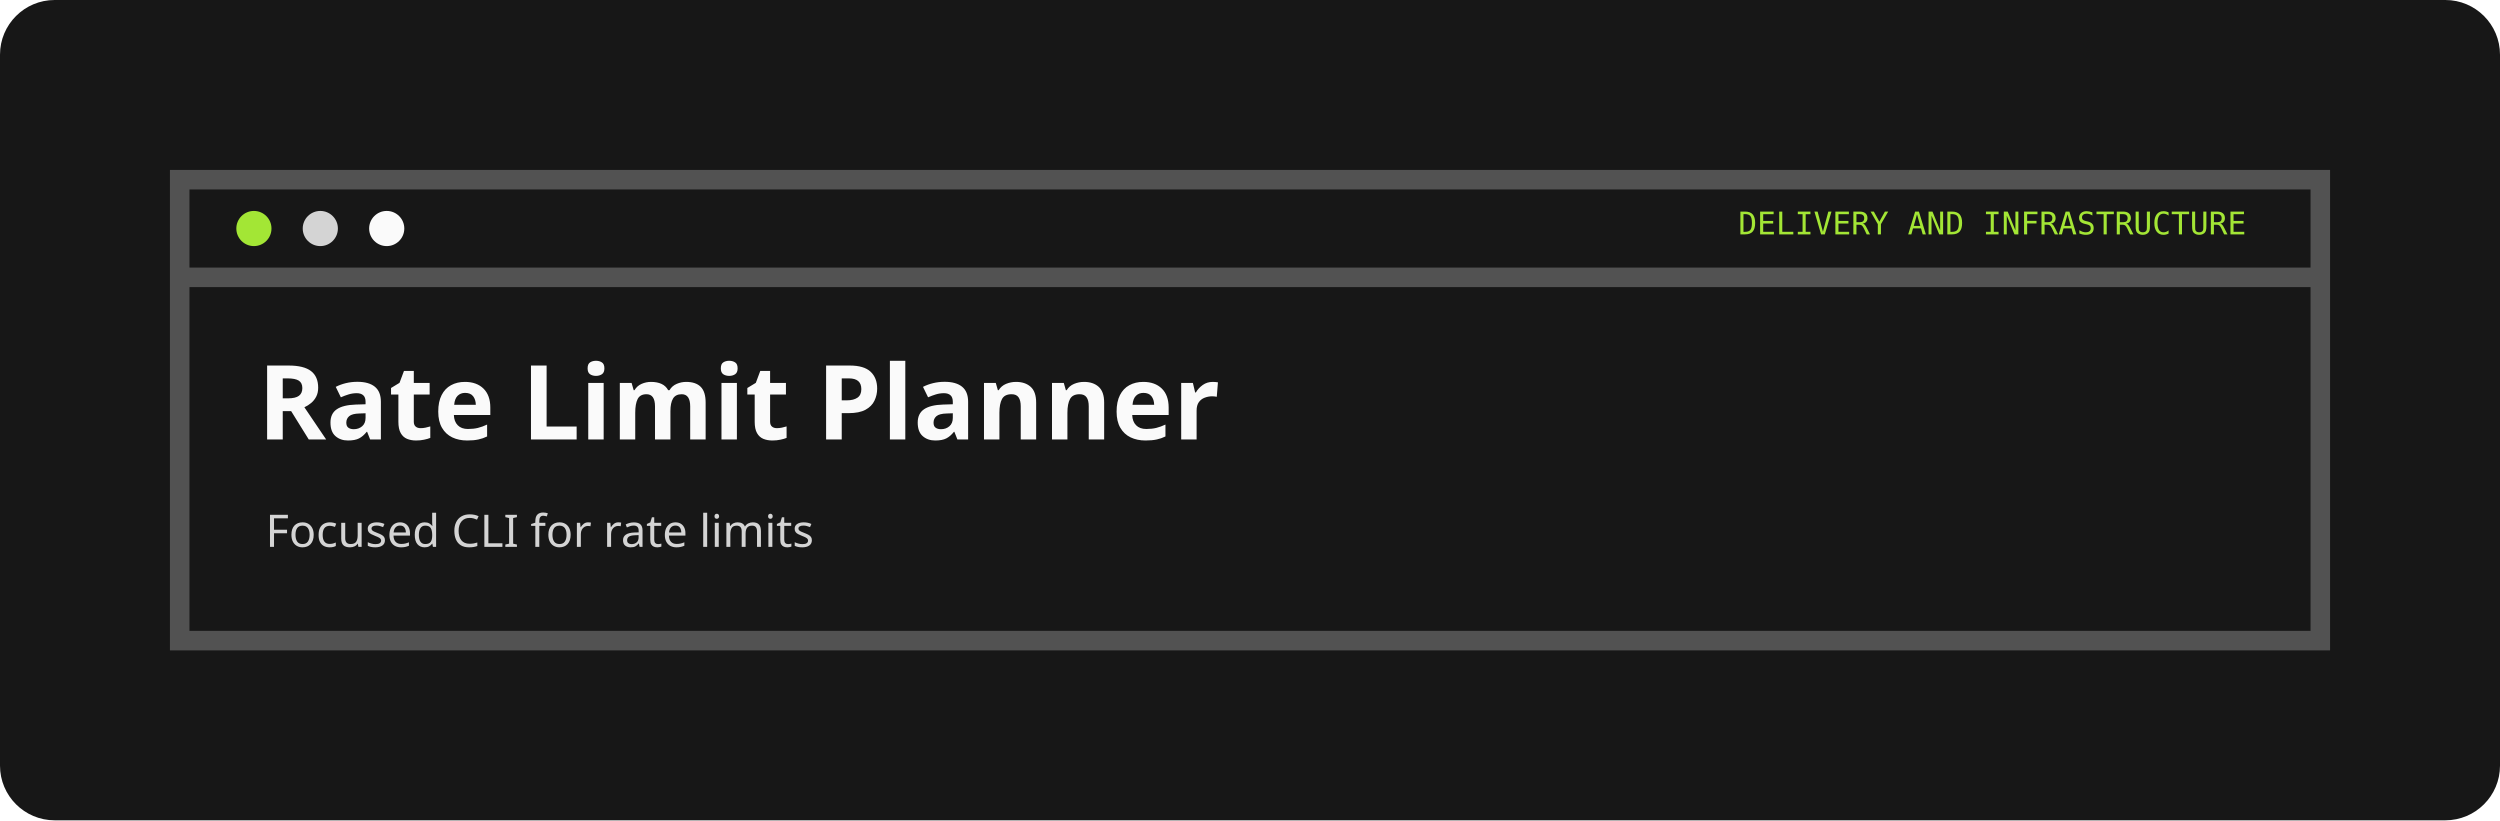
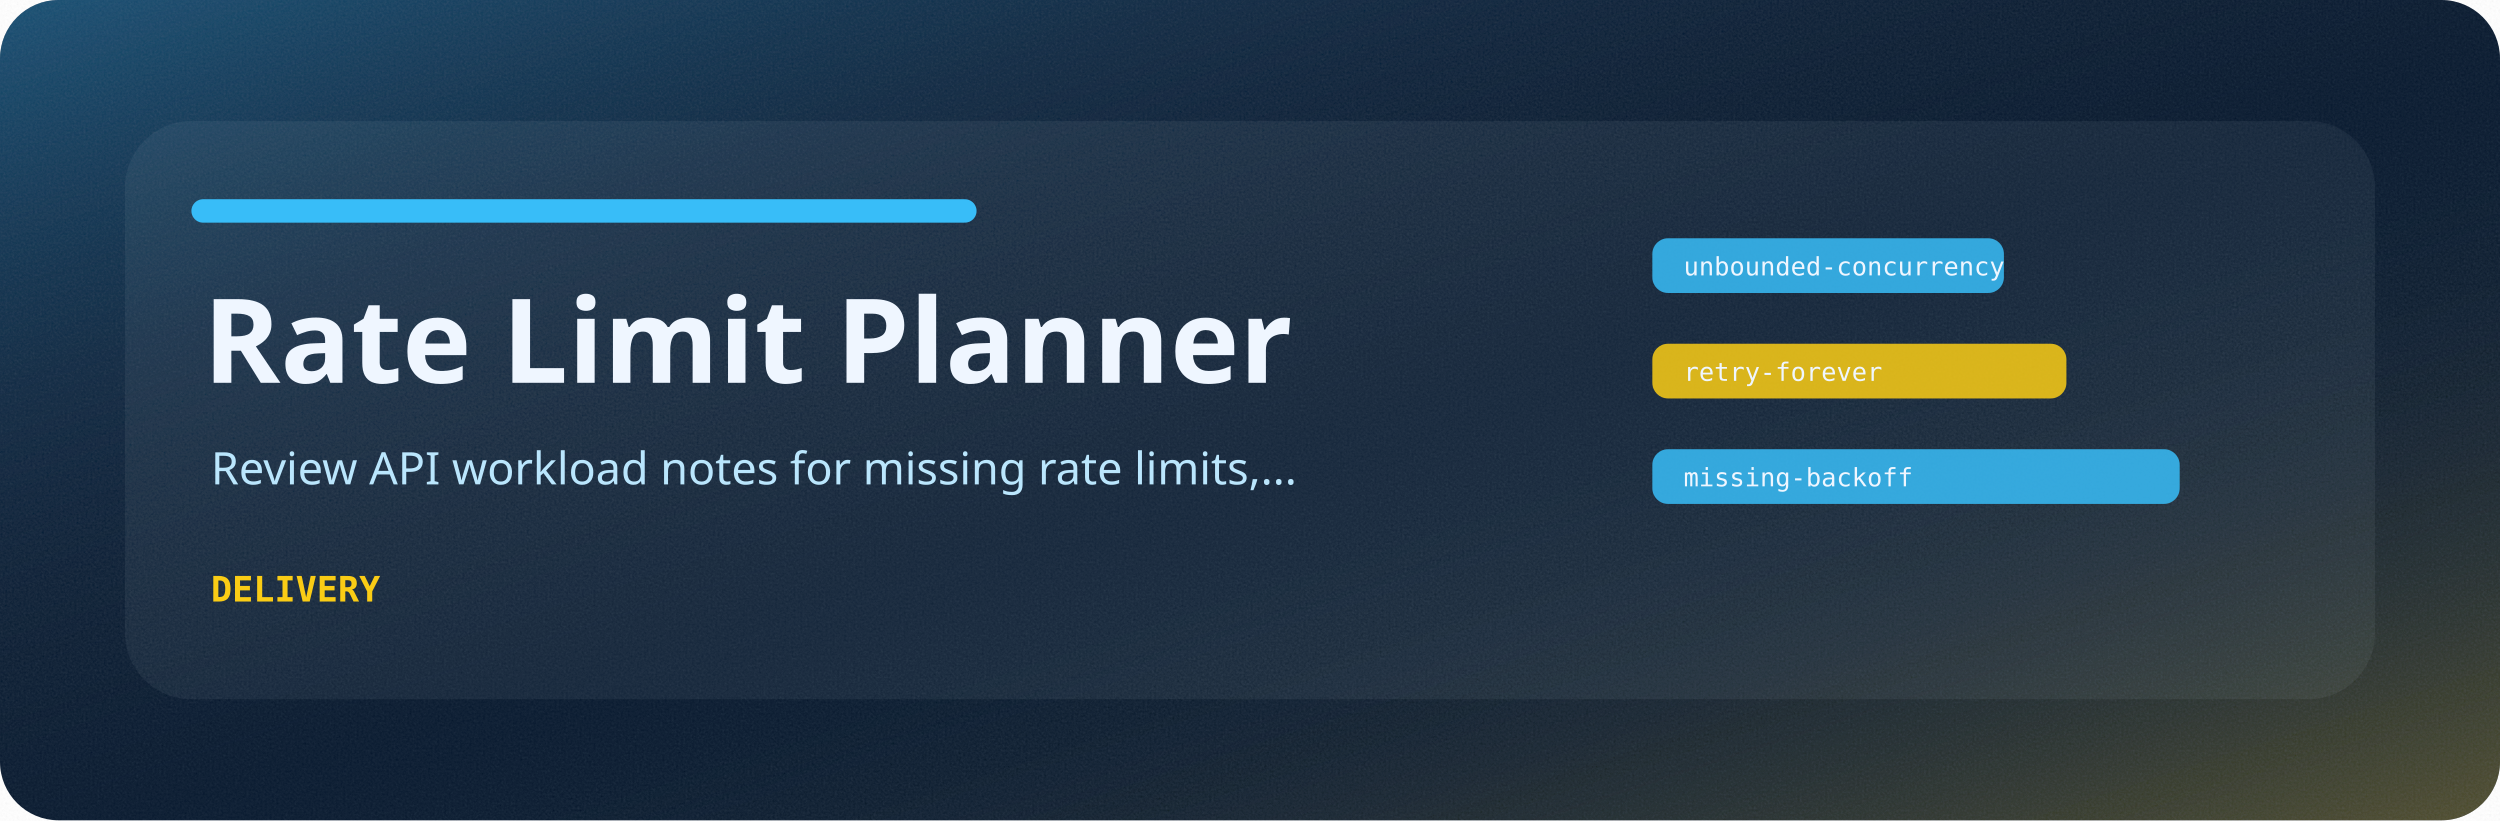
<svg xmlns="http://www.w3.org/2000/svg" width="1280" height="420" viewBox="0 0 1280 420" fill="none" role="img" aria-label="Rate Limit Planner cover">
-   <rect width="1280" height="420" rx="28" fill="#171717" />
-   <path d="M92 92h1096v236H92z" fill="none" stroke="#525252" stroke-width="10" />
-   <path d="M92 142h1096" stroke="#525252" stroke-width="10" />
-   <circle cx="130" cy="117" r="9" fill="#a3e635" />
-   <circle cx="164" cy="117" r="9" fill="#d4d4d4" />
-   <circle cx="198" cy="117" r="9" fill="#fafafa" />
-   <text x="132" y="225" fill="#fafafa" font-family="Sora, ui-sans-serif, system-ui" font-size="53" font-weight="800">Rate Limit Planner</text>
-   <text x="136" y="280" fill="#d4d4d4" font-family="Sora, ui-sans-serif, system-ui" font-size="23">Focused CLI for rate limits</text>
-   <text x="890" y="120" fill="#a3e635" font-family="ui-monospace, SFMono-Regular, Menlo, monospace" font-size="16">DELIVERY AND INFRASTRUCTURE</text>
+   <defs>
+     <linearGradient id="g" x1="0" x2="1" y1="0" y2="1">
+       <stop offset="0" stop-color="#38bdf8" stop-opacity=".34" />
+       <stop offset=".54" stop-color="#07192f" stop-opacity="0" />
+       <stop offset="1" stop-color="#facc15" stop-opacity=".30" />
+     </linearGradient>
+     <filter id="grain" x="-20%" y="-20%" width="140%" height="140%">
+       <feTurbulence type="fractalNoise" baseFrequency=".85" numOctaves="2" seed="50" result="noise" />
+       <feColorMatrix type="saturate" values="0" />
+       <feComponentTransfer>
+         <feFuncA type="table" tableValues="0 .10" />
+       </feComponentTransfer>
+       <feBlend mode="soft-light" in2="SourceGraphic" />
+     </filter>
+   </defs>
+   <rect width="1280" height="420" rx="30" fill="#07192f" />
+   <rect width="1280" height="420" rx="30" fill="url(#g)" filter="url(#grain)" />
+   <rect x="64" y="62" width="1152" height="296" rx="34" fill="#eff6ff" opacity=".055" />
+   <path d="M104 108h390" stroke="#38bdf8" stroke-width="12" stroke-linecap="round" />
+   <text x="104" y="196" fill="#eff6ff" font-family="Sora, ui-sans-serif, system-ui" font-size="60" font-weight="850">Rate Limit Planner</text>
+   <text x="108" y="248" fill="#bae6fd" font-family="Sora, ui-sans-serif, system-ui" font-size="23">Review API workload notes for missing rate limits,...</text>
+   <text x="108" y="308" fill="#facc15" font-family="ui-monospace, SFMono-Regular, Menlo, monospace" font-size="18" font-weight="800">DELIVERY</text>
+   <rect x="846" y="122" width="180" height="28" rx="8" fill="#38bdf8" opacity=".85" />
+   <text x="862" y="141" fill="#eff6ff" font-family="ui-monospace, SFMono-Regular, Menlo, monospace" font-size="13">unbounded-concurrency</text>
+   <rect x="846" y="176" width="212" height="28" rx="8" fill="#facc15" opacity=".85" />
+   <text x="862" y="195" fill="#eff6ff" font-family="ui-monospace, SFMono-Regular, Menlo, monospace" font-size="13">retry-forever</text>
+   <rect x="846" y="230" width="270" height="28" rx="8" fill="#38bdf8" opacity=".85" />
+   <text x="862" y="249" fill="#eff6ff" font-family="ui-monospace, SFMono-Regular, Menlo, monospace" font-size="13">missing-backoff</text>
</svg>
